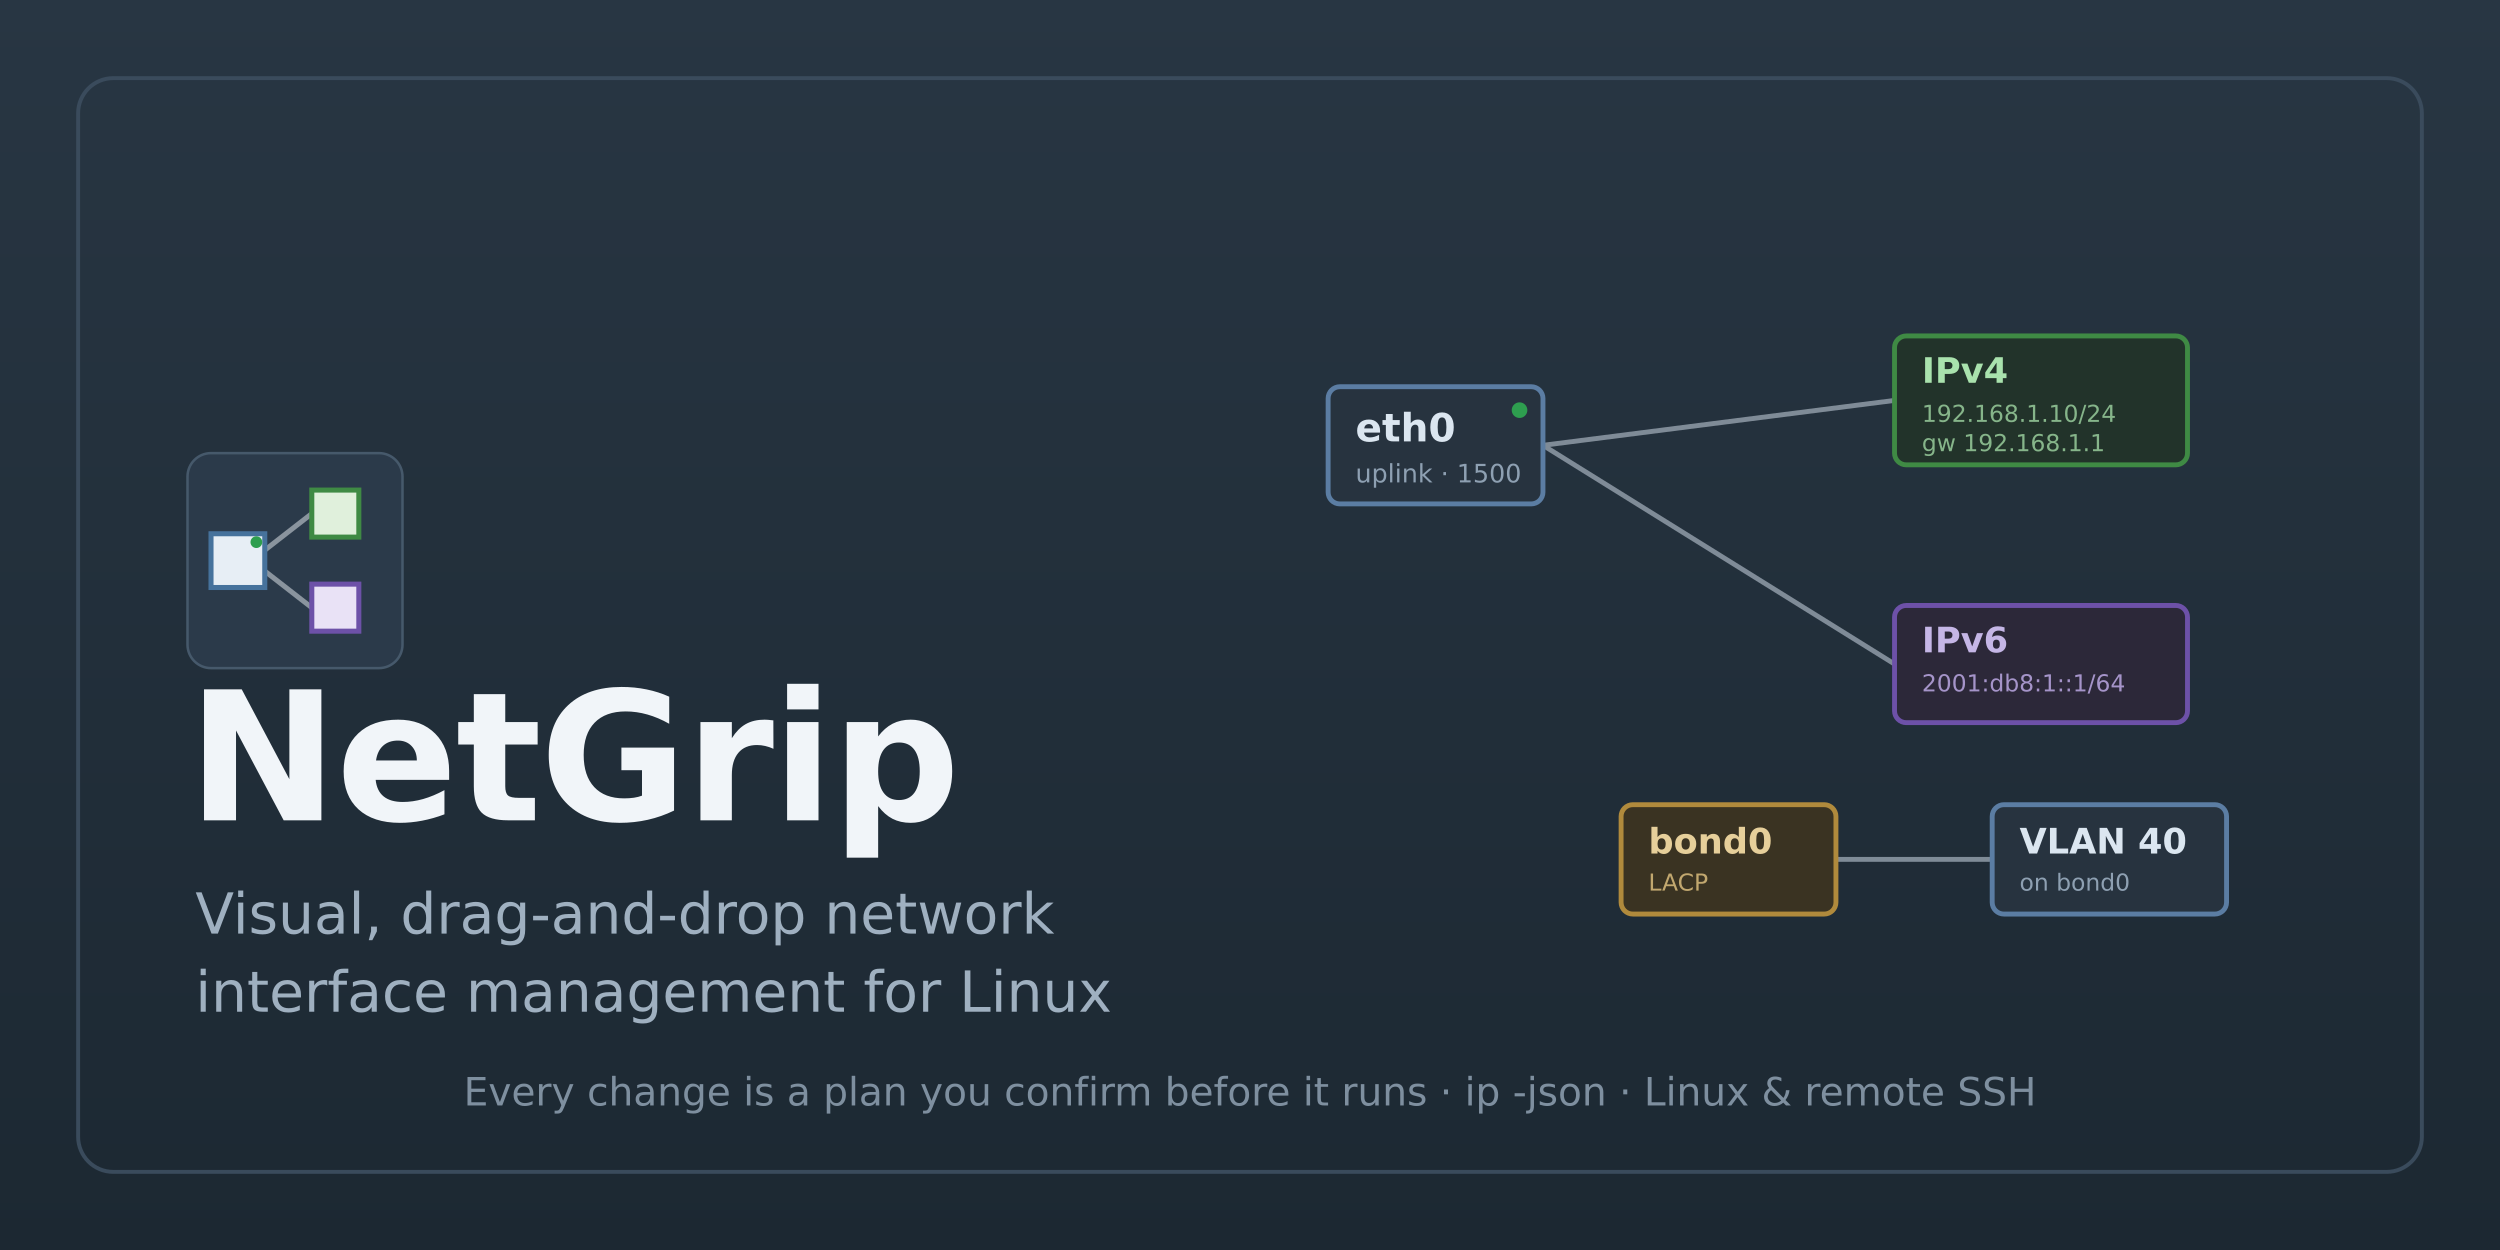
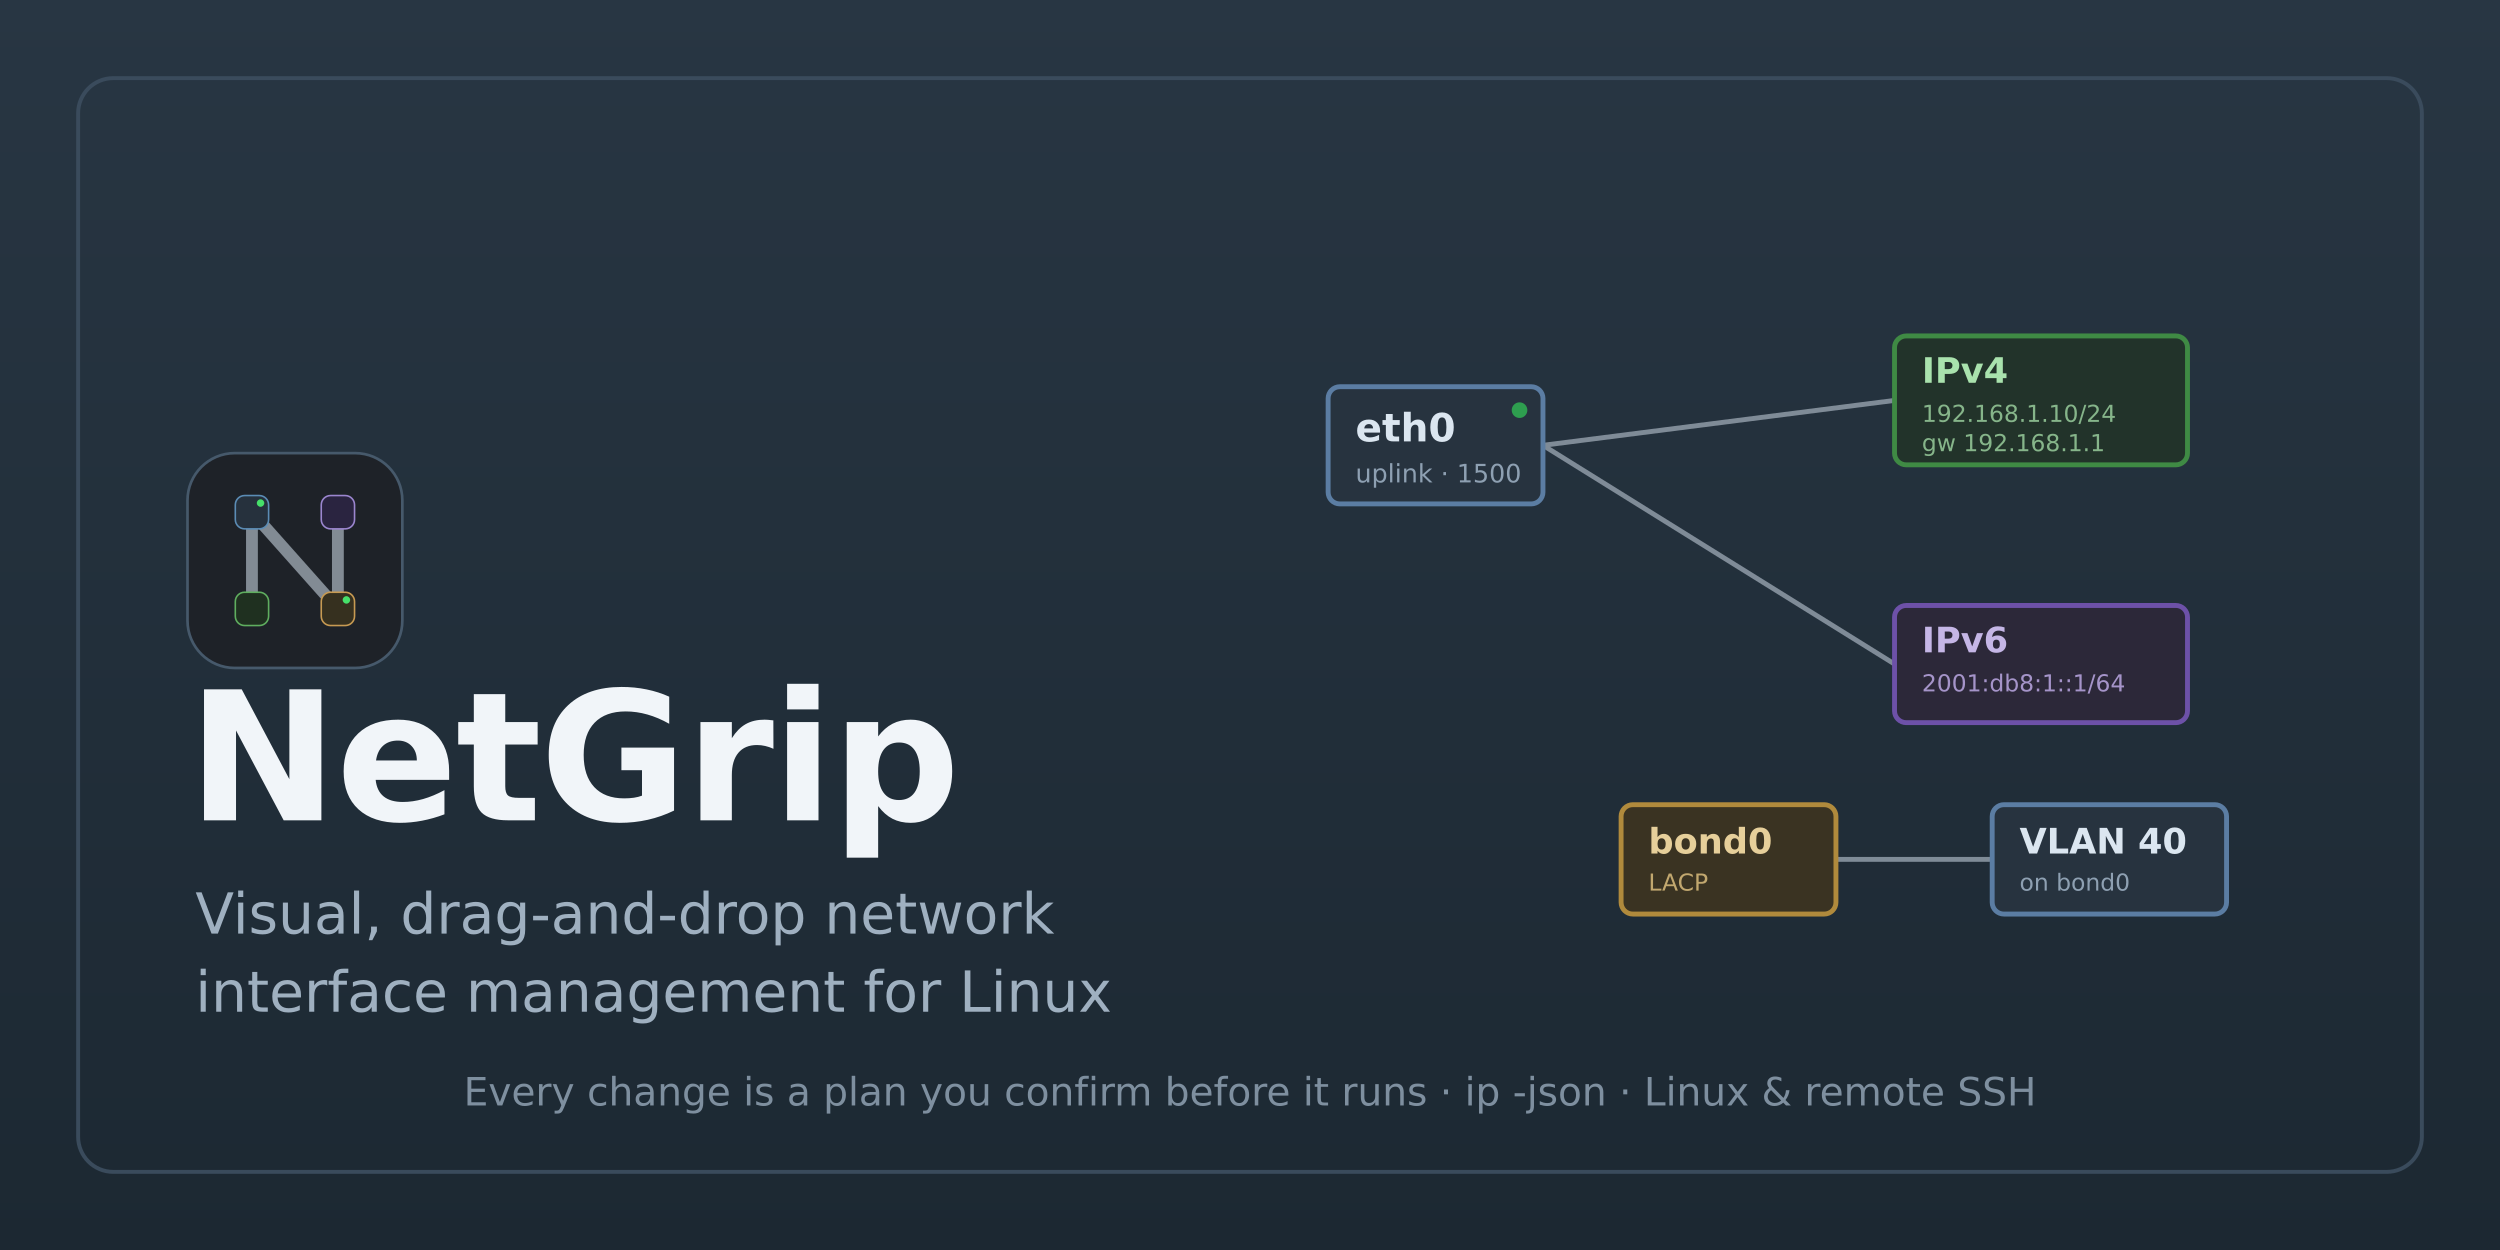
<svg xmlns="http://www.w3.org/2000/svg" width="1280" height="640" viewBox="0 0 1280 640">
  <defs>
    <linearGradient id="bg" x1="0" y1="0" x2="0" y2="1">
      <stop offset="0" stop-color="#283643" />
      <stop offset="1" stop-color="#1c2832" />
    </linearGradient>
    <style>
      text { font-family: 'DejaVu Sans', 'Segoe UI', sans-serif; }
    </style>
  </defs>
  <rect width="1280" height="640" fill="url(#bg)" />
  <rect x="40" y="40" width="1200" height="560" rx="18" fill="none" stroke="#3a4b5c" stroke-width="2" />
  <g transform="translate(96,232)">
-     <g transform="scale(0.86)">
-       <rect width="128" height="128" rx="14" fill="#2b3a4a" stroke="#46596b" stroke-width="1.5" />
-       <g stroke="#8a949e" stroke-width="3">
-         <line x1="38" y1="64" x2="74" y2="36" />
-         <line x1="38" y1="64" x2="74" y2="92" />
-       </g>
-       <rect x="14" y="48" width="32" height="32" fill="#e7eef5" stroke="#46729c" stroke-width="3" />
-       <rect x="74" y="22" width="28" height="28" fill="#e0f0dc" stroke="#3f8a44" stroke-width="3" />
-       <rect x="74" y="78" width="28" height="28" fill="#e9e2f6" stroke="#6d51a8" stroke-width="3" />
-       <circle cx="41" cy="53" r="3.5" fill="#2e9e4f" />
+     <g transform="scale(0.275)">
+       <rect width="400" height="400" rx="88" fill="#1e2228" stroke="#46596b" stroke-width="5" />
+       <polyline points="120,290 120,110 280,290 280,110" fill="none" stroke="#828b94" stroke-width="22" stroke-linejoin="round" stroke-linecap="round" />
+       <rect x="89" y="79" width="62" height="62" rx="17.36" fill="#26313d" stroke="#5b8cb5" stroke-width="3" />
+       <rect x="249" y="79" width="62" height="62" rx="17.36" fill="#2a2440" stroke="#9b86cf" stroke-width="3" />
+       <rect x="89" y="259" width="62" height="62" rx="17.36" fill="#1f3020" stroke="#5fae5f" stroke-width="3" />
+       <rect x="249" y="259" width="62" height="62" rx="17.36" fill="#36301f" stroke="#c79a52" stroke-width="3" />
+       <circle cx="135.99" cy="92.97" r="6.96" fill="#46e06a" />
+       <circle cx="295.87" cy="273.31" r="6.96" fill="#46e06a" />
    </g>
  </g>
  <g transform="translate(96,420)">
    <text x="0" y="0" font-size="92" font-weight="700" fill="#f1f5f9" letter-spacing="-1">NetGrip</text>
    <text x="4" y="58" font-size="29" font-weight="400" fill="#9fb0c0">Visual, drag-and-drop network</text>
    <text x="4" y="98" font-size="29" font-weight="400" fill="#9fb0c0">interface management for Linux</text>
  </g>
  <g transform="translate(640,150)" font-family="DejaVu Sans, sans-serif">
    <g stroke="#7f8b97" stroke-width="2.5" fill="none">
      <line x1="150" y1="78" x2="330" y2="55" />
      <line x1="150" y1="78" x2="330" y2="190" />
      <line x1="300" y1="290" x2="380" y2="290" />
    </g>
    <g>
      <rect x="40" y="48" width="110" height="60" rx="6" fill="#27333f" stroke="#5b7da3" stroke-width="2.5" />
      <circle cx="138" cy="60" r="4" fill="#2e9e4f" />
      <text x="54" y="76" font-size="20" font-weight="700" fill="#dbe6f0">eth0</text>
      <text x="54" y="97" font-size="13" fill="#8ea0b2">uplink · 1500</text>
    </g>
    <g>
      <rect x="330" y="22" width="150" height="66" rx="6" fill="#22332a" stroke="#3f8a44" stroke-width="2.5" />
      <text x="344" y="46" font-size="18" font-weight="700" fill="#a9e2ad">IPv4</text>
      <text x="344" y="66" font-size="12" fill="#86b58a">192.168.1.10/24</text>
      <text x="344" y="81" font-size="12" fill="#86b58a">gw 192.168.1.1</text>
    </g>
    <g>
      <rect x="330" y="160" width="150" height="60" rx="6" fill="#2c2839" stroke="#6d51a8" stroke-width="2.5" />
      <text x="344" y="184" font-size="18" font-weight="700" fill="#c5b6e6">IPv6</text>
      <text x="344" y="204" font-size="12" fill="#a594c9">2001:db8:1::1/64</text>
    </g>
    <g>
      <rect x="190" y="262" width="110" height="56" rx="6" fill="#3a3322" stroke="#b08a3c" stroke-width="2.5" />
      <text x="204" y="287" font-size="18" font-weight="700" fill="#e6cf9a">bond0</text>
      <text x="204" y="306" font-size="12" fill="#c2a86f">LACP</text>
    </g>
    <g>
      <rect x="380" y="262" width="120" height="56" rx="6" fill="#27333f" stroke="#5b7da3" stroke-width="2.5" />
      <text x="394" y="287" font-size="18" font-weight="700" fill="#dbe6f0">VLAN 40</text>
      <text x="394" y="306" font-size="12" fill="#8ea0b2">on bond0</text>
    </g>
  </g>
  <text x="640" y="566" font-size="20" fill="#7e8f9f" text-anchor="middle">Every change is a plan you confirm before it runs · ip -json · Linux &amp; remote SSH</text>
</svg>
